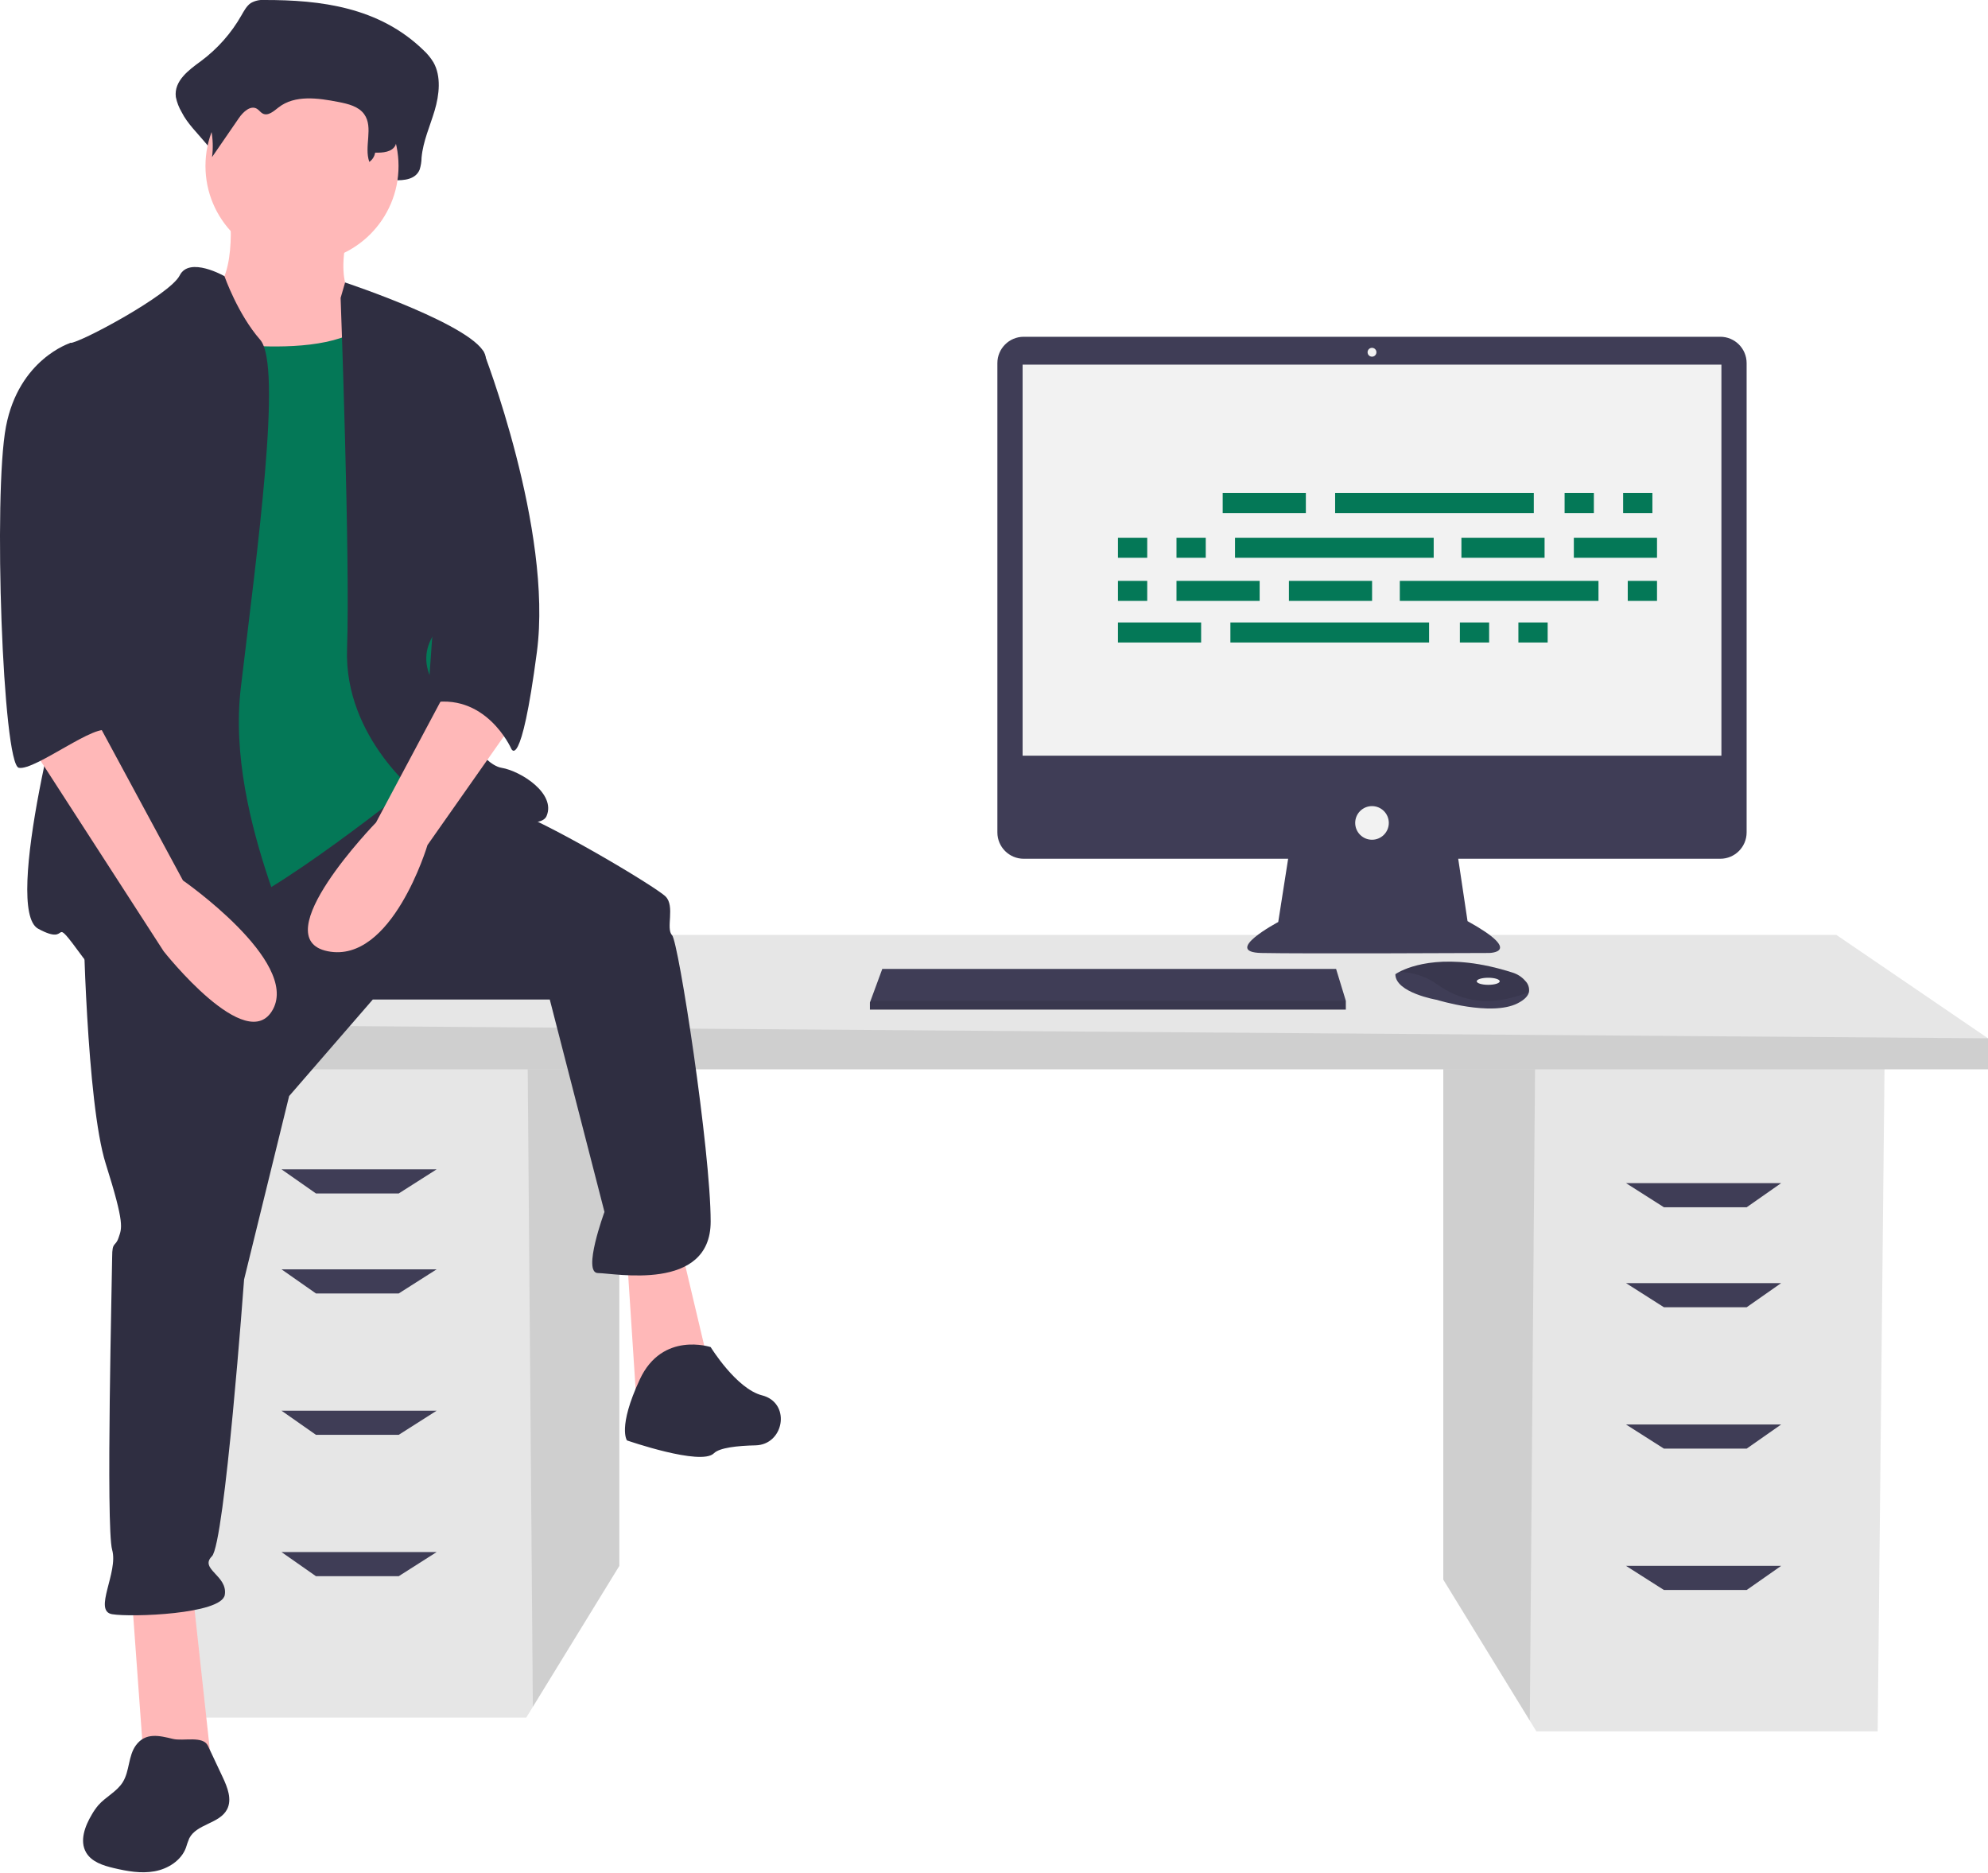
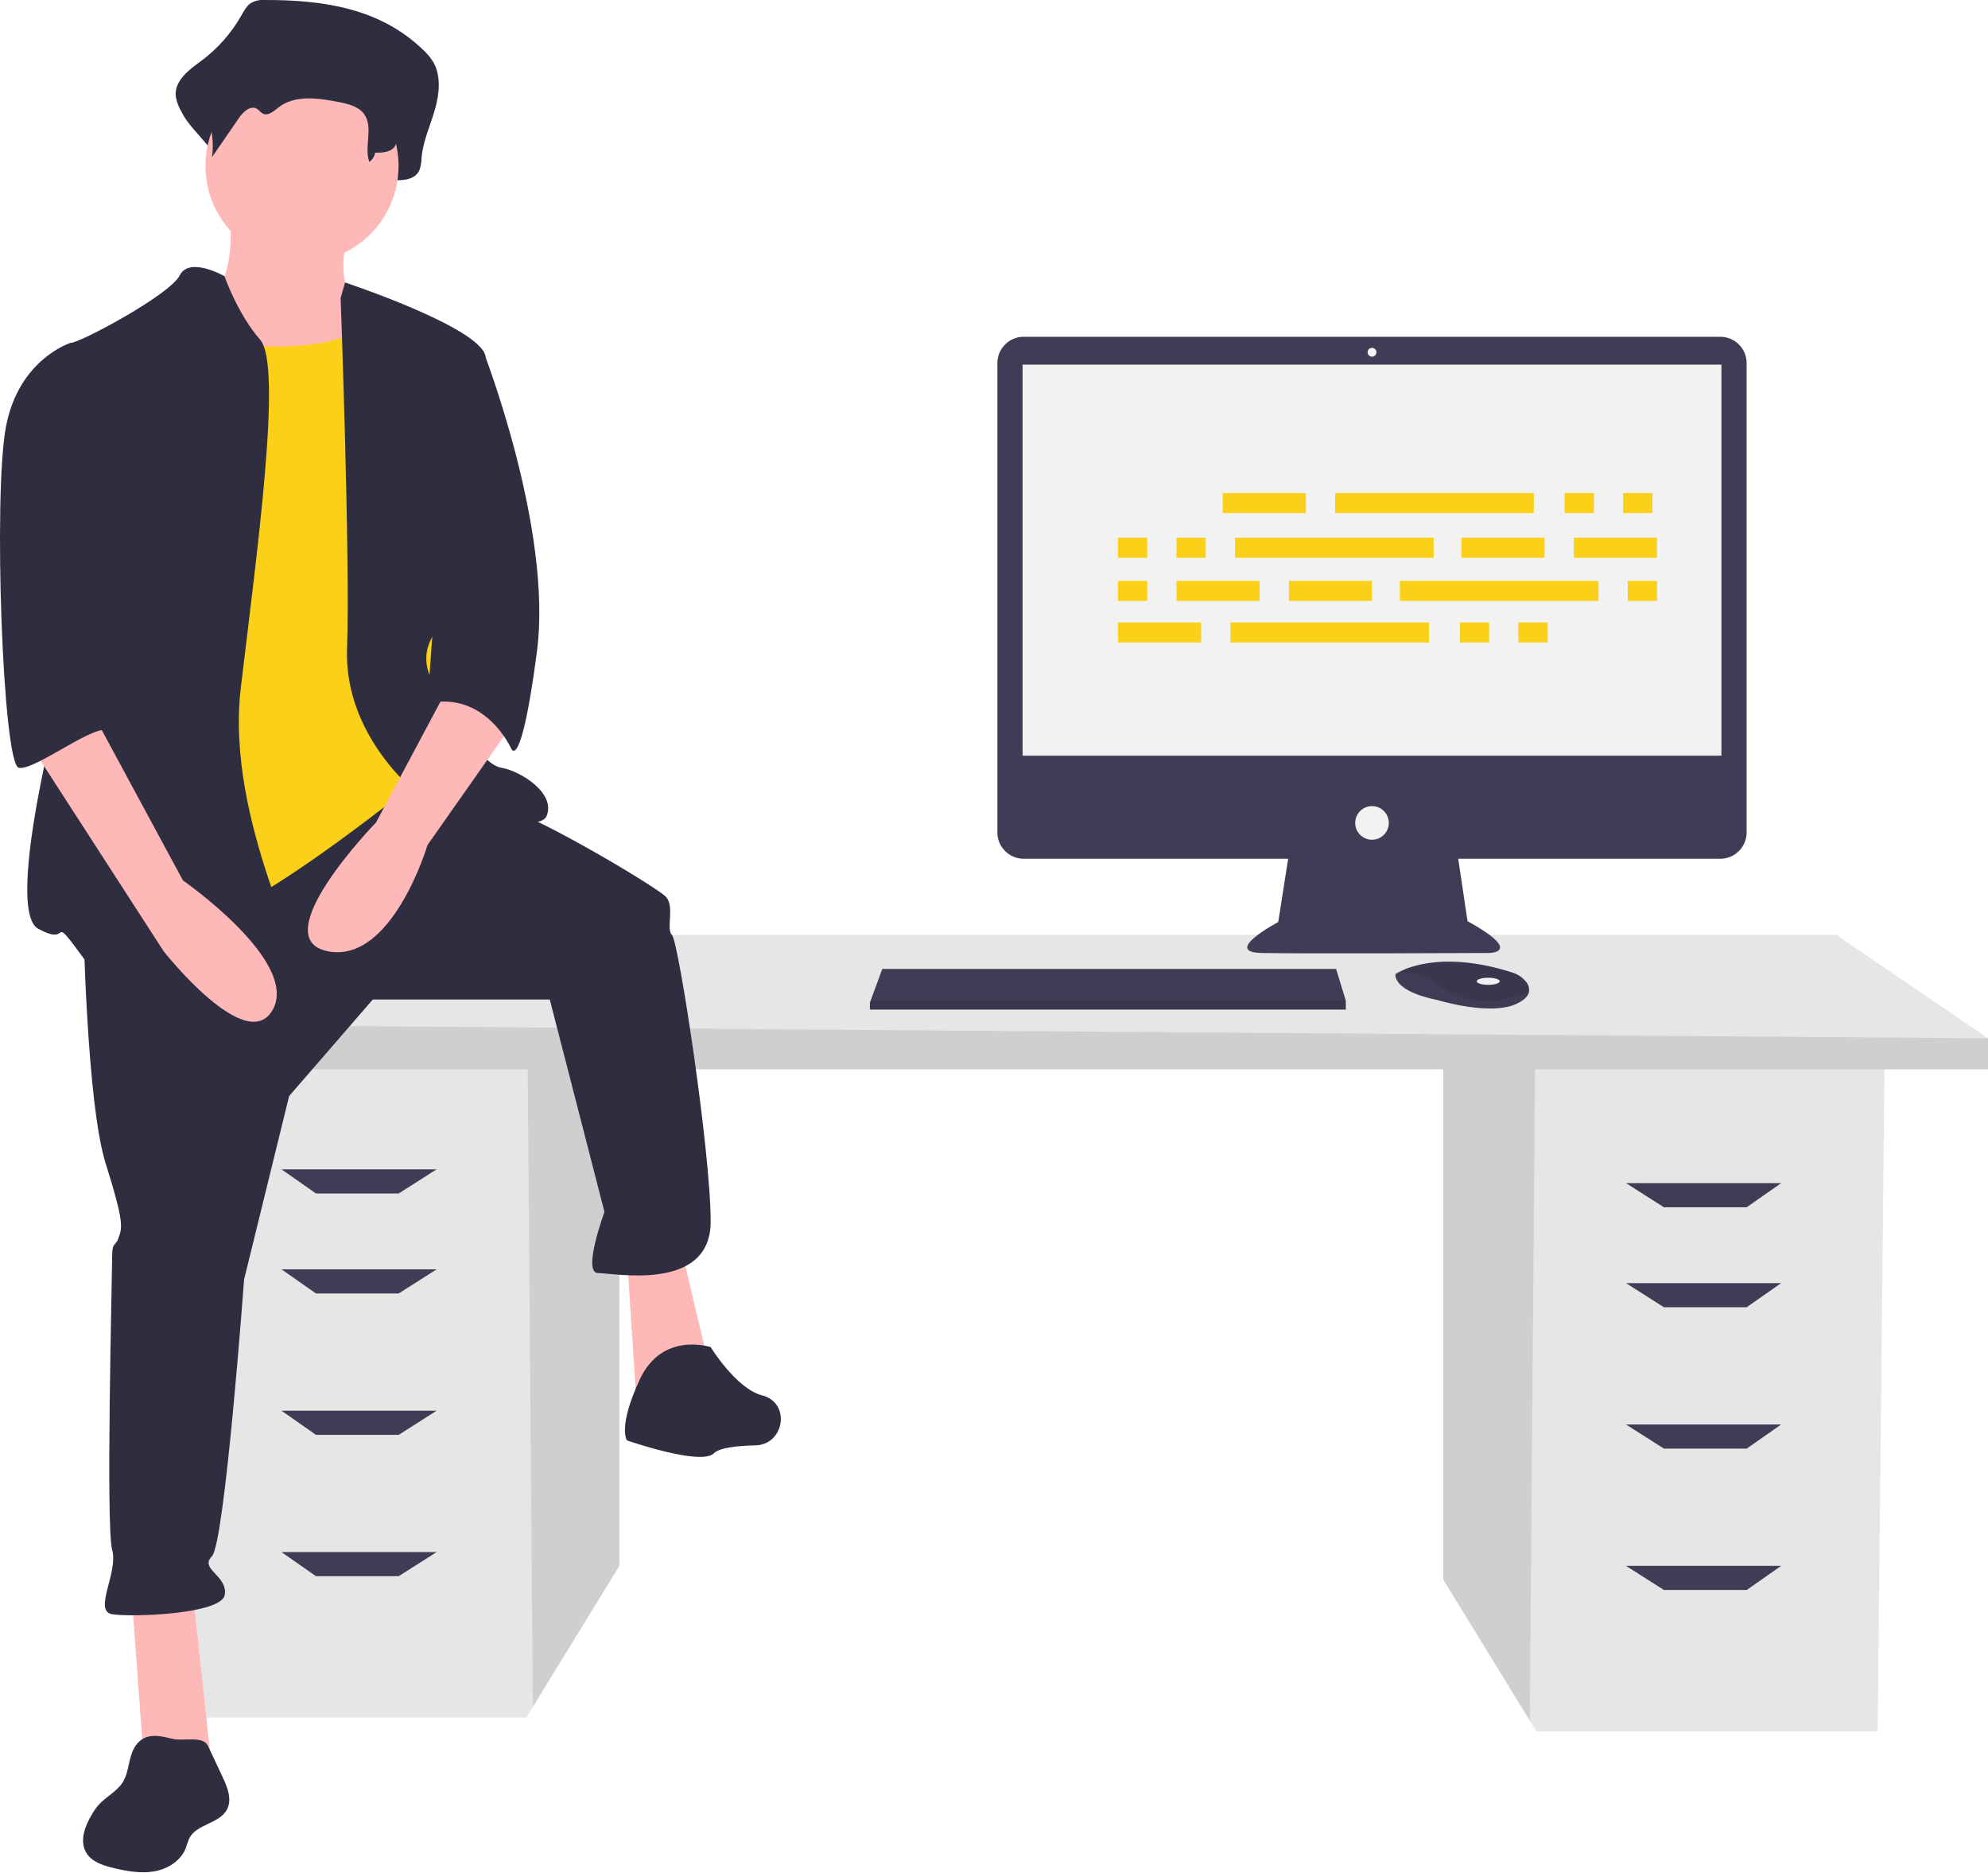
<svg xmlns="http://www.w3.org/2000/svg" id="b52d7e2d-d80f-4111-b6ed-d15502ee1edd" data-name="Layer 1" width="711.188" height="669.683" viewBox="0 0 711.188 669.683">
  <polygon points="516.326 380.018 516.326 565.013 547.27 615.443 549.625 619.279 671.722 619.279 674.189 380.018 516.326 380.018" fill="#e6e6e6" />
  <polygon points="516.326 380.018 516.326 565.013 547.27 615.443 549.169 380.018 516.326 380.018" opacity="0.1" />
  <polygon points="221.566 375.084 221.566 560.08 190.622 610.51 188.267 614.345 66.17 614.345 63.703 375.084 221.566 375.084" fill="#e6e6e6" />
  <polygon points="221.566 375.084 221.566 560.08 190.622 610.51 188.723 375.084 221.566 375.084" opacity="0.1" />
  <polygon points="711.188 371.385 711.188 382.484 47.67 382.484 47.67 366.451 109.335 334.385 656.923 334.385 711.188 371.385" fill="#e6e6e6" />
  <polygon points="711.188 371.385 711.188 382.484 47.67 382.484 47.67 366.451 711.188 371.385" opacity="0.1" />
  <polygon points="142.635 426.883 113.035 426.883 100.702 418.25 156.201 418.25 142.635 426.883" fill="#3f3d56" />
  <polygon points="142.635 462.649 113.035 462.649 100.702 454.016 156.201 454.016 142.635 462.649" fill="#3f3d56" />
  <polygon points="142.635 513.215 113.035 513.215 100.702 504.581 156.201 504.581 142.635 513.215" fill="#3f3d56" />
  <polygon points="142.635 563.78 113.035 563.78 100.702 555.147 156.201 555.147 142.635 563.78" fill="#3f3d56" />
  <polygon points="595.257 431.816 624.857 431.816 637.19 423.183 581.691 423.183 595.257 431.816" fill="#3f3d56" />
  <polygon points="595.257 467.582 624.857 467.582 637.19 458.949 581.691 458.949 595.257 467.582" fill="#3f3d56" />
  <polygon points="595.257 518.148 624.857 518.148 637.19 509.515 581.691 509.515 595.257 518.148" fill="#3f3d56" />
  <polygon points="595.257 568.713 624.857 568.713 637.19 560.08 581.691 560.08 595.257 568.713" fill="#3f3d56" />
  <path d="M859.82,235.615H610.634a9.423,9.423,0,0,0-9.424,9.424V412.897a9.423,9.423,0,0,0,9.424,9.424h94.593l-3.544,22.626s-20.253,10.759-6.013,11.076,81.328,0,81.328,0,12.974,0-7.595-11.392l-3.334-22.31h93.75a9.423,9.423,0,0,0,9.424-9.424V245.039A9.423,9.423,0,0,0,859.82,235.615Z" transform="translate(-244.406 -115.1587)" fill="#3f3d56" />
  <rect x="365.823" y="130.424" width="249.996" height="139.871" fill="#f2f2f2" />
  <circle cx="490.821" cy="125.994" r="1.582" fill="#f2f2f2" />
  <circle cx="490.821" cy="294.346" r="6.013" fill="#f2f2f2" />
  <polygon points="481.452 357.952 481.452 361.117 311.202 361.117 311.202 358.585 311.436 357.952 315.632 346.56 477.971 346.56 481.452 357.952" fill="#3f3d56" />
  <path d="M791.376,470.013c-.31,1.326-1.481,2.725-4.127,4.047-9.493,4.747-28.797-1.266-28.797-1.266s-14.873-2.532-14.873-9.177a11.866,11.866,0,0,1,1.304-.775c3.991-2.112,17.225-7.322,40.691.221a9.786,9.786,0,0,1,4.46,2.923A4.667,4.667,0,0,1,791.376,470.013Z" transform="translate(-244.406 -115.1587)" fill="#3f3d56" />
  <path d="M791.376,470.013c-11.62,4.452-21.977,4.785-32.607-2.598a23.343,23.343,0,0,0-13.886-4.573c3.991-2.112,17.225-7.322,40.691.221a9.786,9.786,0,0,1,4.46,2.923A4.667,4.667,0,0,1,791.376,470.013Z" transform="translate(-244.406 -115.1587)" opacity="0.1" />
  <ellipse cx="532.4" cy="350.99" rx="4.114" ry="1.266" fill="#f2f2f2" />
  <polygon points="481.452 357.952 481.452 361.117 311.202 361.117 311.202 358.585 311.436 357.952 481.452 357.952" opacity="0.1" />
  <path d="M339.068,115.159a8.554,8.554,0,0,0-4.961,1.108c-1.476,1.011-2.406,2.782-3.356,4.429a52.986,52.986,0,0,1-14.434,16.305c-4.289,3.142-9.742,7.06-9.008,12.853a17.372,17.372,0,0,0,2.091,5.426c3.957,7.987,14.754,14.159,13.692,23.273,3.931-6.581-1.327-9.835,2.604-16.416,1.872-3.134,5.124-6.672,7.951-4.704.946.659,1.568,1.841,2.553,2.419,2.351,1.38,4.853-1.258,6.934-3.126,7.177-6.443,17.383-4.755,26.314-2.747,4.216.948,8.847,2.191,11.34,6.221,3.277,5.298-3.113,11.02-4.728,17.01a3.264,3.264,0,0,0,3.503,4.062c2.68-.264,5.854-.481,6.013-1.657,3.372.12,7.503-.262,8.947-3.772a14.762,14.762,0,0,0,.693-4.293c.53-5.897,3.033-11.277,4.691-16.89s2.379-12.191-.419-17.167a19.864,19.864,0,0,0-3.666-4.456C379.94,117.67,359.063,115.136,339.068,115.159Z" transform="translate(-244.406 -115.1587)" fill="#2f2e41" />
  <path d="M326.544,190.064s3.453,28.778-9.209,31.081,11.511,41.441,11.511,41.441l57.557,6.907-13.814-46.045s-9.209-3.453-3.453-26.476S326.544,190.064,326.544,190.064Z" transform="translate(-244.406 -115.1587)" fill="#ffb8b8" />
  <polygon points="47.028 569.318 51.633 632.631 75.806 632.631 68.9 569.318 47.028 569.318" fill="#ffb8b8" />
  <polygon points="224.303 449.6 227.756 502.552 254.233 491.041 243.872 447.298 224.303 449.6" fill="#ffb8b8" />
  <path d="M274.167,442.738s1.151,66.766,8.058,88.637,5.756,23.023,4.605,26.476-2.302,1.151-2.302,6.907-2.302,96.695,0,104.753-6.907,21.872,0,23.023,39.139,0,40.29-6.907-9.209-9.209-4.605-13.814,11.511-98.998,11.511-98.998l16.116-65.615,29.93-34.534H441.082l19.569,75.975s-8.058,21.872-2.302,21.872,40.29,6.907,40.29-18.418S487.127,451.947,484.825,449.645s1.151-10.36-2.302-13.814-43.743-27.627-58.708-32.232S387.857,393.515,387.857,393.515Z" transform="translate(-244.406 -115.1587)" fill="#2f2e41" />
  <path d="M498.639,596.991s-17.267-5.756-25.325,11.511-4.605,21.872-4.605,21.872,26.476,9.209,31.081,4.605c2.003-2.003,8.365-2.699,14.913-2.846,9.973-.224,12.626-14.333,3.207-17.619q-.421-.147-.853-.255C507.848,611.955,498.639,596.991,498.639,596.991Z" transform="translate(-244.406 -115.1587)" fill="#2f2e41" />
  <circle cx="108.038" cy="59.365" r="34.534" fill="#ffb8b8" />
-   <path d="M307.55,235.534s56.406,11.511,70.219-6.907,19.569,51.801,19.569,51.801l6.907,73.673-10.36,40.29s-54.103,43.743-71.37,47.197-43.743,5.756-43.743,5.756,8.058-127.776,8.058-130.078S307.55,235.534,307.55,235.534Z" transform="translate(-244.406 -115.1587)" fill="#047857" />
+   <path d="M307.55,235.534s56.406,11.511,70.219-6.907,19.569,51.801,19.569,51.801l6.907,73.673-10.36,40.29s-54.103,43.743-71.37,47.197-43.743,5.756-43.743,5.756,8.058-127.776,8.058-130.078S307.55,235.534,307.55,235.534Z" transform="translate(-244.406 -115.1587)" fill="#fad118" />
  <path d="M324.704,213.945s-12.55-7.189-16.003-.282S273.016,237.836,269.562,237.836s6.907,95.544,2.302,107.056S245.389,440.436,258.051,447.343s3.453-6.907,16.116,10.36,74.824,17.267,78.277,10.36-27.627-58.708-21.872-107.056,14.965-115.114,6.907-124.323S324.704,213.945,324.704,213.945Z" transform="translate(-244.406 -115.1587)" fill="#2f2e41" />
  <path d="M366.258,221.72l1.603-5.518s47.895,15.878,50.198,26.238,1.151,82.882-6.907,88.637-19.569,14.965-11.511,28.778,17.267,28.778,24.174,29.93,19.569,9.209,16.116,17.267-44.894-6.907-44.894-6.907-27.627-20.72-26.476-52.952S366.258,221.72,366.258,221.72Z" transform="translate(-244.406 -115.1587)" fill="#2f2e41" />
  <path d="M406.548,357.554l-27.627,51.801s-40.29,41.441-17.267,46.045,35.685-37.987,35.685-37.987l29.93-42.592Z" transform="translate(-244.406 -115.1587)" fill="#ffb8b8" />
  <path d="M340.75,124.195a7.838,7.838,0,0,0-4.039.783,9.413,9.413,0,0,0-2.732,3.131,39.773,39.773,0,0,1-11.75,11.524c-3.491,2.221-7.93,4.99-7.333,9.084a11.359,11.359,0,0,0,1.702,3.835,30.163,30.163,0,0,1,3.665,18.801l9.6-13.954c1.524-2.215,4.171-4.715,6.472-3.324.77.466,1.276,1.301,2.078,1.71,1.914.975,3.95-.889,5.644-2.21,5.842-4.554,14.15-3.361,21.421-1.942,3.432.67,7.202,1.549,9.231,4.397,3.372,4.733-.149,11.572,1.819,17.04a5.023,5.023,0,0,0,2.079-3.317c2.745.085,6.107-.185,7.283-2.666a9.188,9.188,0,0,0,.564-3.034c.432-4.168,2.469-7.971,3.819-11.938s1.937-8.616-.341-12.133a14.681,14.681,0,0,0-2.984-3.149C374.022,125.97,357.027,124.178,340.75,124.195Z" transform="translate(-244.406 -115.1587)" fill="#2f2e41" />
  <path d="M406.548,237.836l10.725,2.847s24.96,63.919,19.204,107.662-9.209,34.534-9.209,34.534-9.209-20.72-29.93-16.116Z" transform="translate(-244.406 -115.1587)" fill="#2f2e41" />
  <path d="M293.029,739.422c-2.776,3.772-2.219,9.165-4.678,13.151-2.131,3.455-6.148,5.267-8.814,8.329a22.326,22.326,0,0,0-2.266,3.26c-2.473,4.143-4.483,9.452-2.048,13.616,1.959,3.35,6.078,4.66,9.855,5.552,4.774,1.128,9.734,2.031,14.564,1.169s9.549-3.819,11.271-8.412a32.5,32.5,0,0,1,1.205-3.401c2.617-5.153,10.827-5.209,13.506-10.33,1.875-3.584.151-7.916-1.571-11.576l-5.261-11.177c-1.746-3.709-8.824-1.576-12.513-2.465C301.465,735.978,296.491,734.701,293.029,739.422Z" transform="translate(-244.406 -115.1587)" fill="#2f2e41" />
  <path d="M254.598,380.577l48.348,74.824s29.93,37.987,39.139,20.72-32.232-46.045-32.232-46.045L278.772,372.519Z" transform="translate(-244.406 -115.1587)" fill="#ffb8b8" />
  <path d="M278.772,240.138,269.562,237.836s-18.418,5.756-23.023,29.93-1.151,120.869,4.605,122.02,28.427-16.837,32.056-13.023-7.882-15.756-4.429-26.116S278.772,240.138,278.772,240.138Z" transform="translate(-244.406 -115.1587)" fill="#2f2e41" />
  <g id="f3c2397c-d780-4cc6-97d8-1503d8277a2c" data-name="Group 13">
-     <rect id="ad41612f-86f7-46b2-a964-3a5da7bcf3cf" data-name="Rectangle 55" x="437.407" y="176.363" width="29.752" height="7.163" fill="#047857" />
-     <rect id="b9a0b375-cc2a-4c59-8850-661af54e4f62" data-name="Rectangle 56" x="559.722" y="176.363" width="10.468" height="7.163" fill="#047857" />
-     <rect id="e174c2ab-9bc5-41ec-b37c-b06fbf8a9878" data-name="Rectangle 57" x="580.659" y="176.363" width="10.468" height="7.163" fill="#047857" />
-     <rect id="ba2479ac-4c7d-43b4-a028-73b1e20e4002" data-name="Rectangle 58" x="477.628" y="176.363" width="71.075" height="7.163" fill="#047857" />
-     <rect id="ac60ef86-00f2-480b-8171-28b6fdfc1958" data-name="Rectangle 59" x="399.941" y="222.644" width="29.752" height="7.163" fill="#047857" />
-     <rect id="b3d8298d-cd65-487a-8b19-4cee946356e7" data-name="Rectangle 60" x="522.256" y="222.644" width="10.468" height="7.163" fill="#047857" />
-     <rect id="ed27f15f-f0c4-4569-8330-a6688f8e356c" data-name="Rectangle 61" x="543.193" y="222.644" width="10.468" height="7.163" fill="#047857" />
-     <rect id="f685c005-adaf-4d60-acda-005b037d82a6" data-name="Rectangle 62" x="440.162" y="222.644" width="71.075" height="7.163" fill="#047857" />
-     <rect id="eca7c7fc-83f8-48ca-a588-6606db47af3f" data-name="Rectangle 63" x="522.807" y="192.341" width="29.752" height="7.163" fill="#047857" />
-     <rect id="a71b5b2f-f8b9-481d-a301-5e3357e5fe42" data-name="Rectangle 64" x="563.028" y="192.341" width="29.752" height="7.163" fill="#047857" />
-     <rect id="abb3a25a-f854-41fc-8391-e6ad9fbe2417" data-name="Rectangle 66" x="399.941" y="192.341" width="10.468" height="7.163" fill="#047857" />
-     <rect id="add2b425-b775-4eb5-9c25-8c4c14f957c9" data-name="Rectangle 67" x="420.878" y="192.341" width="10.468" height="7.163" fill="#047857" />
-     <rect id="b7159612-3b84-4b0b-a885-612eaab04c06" data-name="Rectangle 68" x="441.815" y="192.341" width="71.075" height="7.163" fill="#047857" />
-     <rect id="edfc7301-4de5-47dc-80e2-1ae2da982d6d" data-name="Rectangle 69" x="461.099" y="207.768" width="29.752" height="7.163" fill="#047857" />
-     <rect id="e1009f91-6275-4375-80fa-0d778e331fdc" data-name="Rectangle 70" x="420.878" y="207.768" width="29.752" height="7.163" fill="#047857" />
-     <rect id="a060fb9f-1f1a-4862-9a69-16dd49199e18" data-name="Rectangle 71" x="399.941" y="207.768" width="10.468" height="7.163" fill="#047857" />
-     <rect id="b6754d5f-104f-449c-b9a9-cf9ac82bf5fe" data-name="Rectangle 73" x="582.312" y="207.768" width="10.468" height="7.163" fill="#047857" />
-     <rect id="e6ed1ccd-2cfd-450f-a339-07df3a1ee6bb" data-name="Rectangle 74" x="500.768" y="207.768" width="71.075" height="7.163" fill="#047857" />
+     <rect id="ad41612f-86f7-46b2-a964-3a5da7bcf3cf" data-name="Rectangle 55" x="437.407" y="176.363" width="29.752" height="7.163" fill="#fad118" />
+     <rect id="b9a0b375-cc2a-4c59-8850-661af54e4f62" data-name="Rectangle 56" x="559.722" y="176.363" width="10.468" height="7.163" fill="#fad118" />
+     <rect id="e174c2ab-9bc5-41ec-b37c-b06fbf8a9878" data-name="Rectangle 57" x="580.659" y="176.363" width="10.468" height="7.163" fill="#fad118" />
+     <rect id="ba2479ac-4c7d-43b4-a028-73b1e20e4002" data-name="Rectangle 58" x="477.628" y="176.363" width="71.075" height="7.163" fill="#fad118" />
+     <rect id="ac60ef86-00f2-480b-8171-28b6fdfc1958" data-name="Rectangle 59" x="399.941" y="222.644" width="29.752" height="7.163" fill="#fad118" />
+     <rect id="b3d8298d-cd65-487a-8b19-4cee946356e7" data-name="Rectangle 60" x="522.256" y="222.644" width="10.468" height="7.163" fill="#fad118" />
+     <rect id="ed27f15f-f0c4-4569-8330-a6688f8e356c" data-name="Rectangle 61" x="543.193" y="222.644" width="10.468" height="7.163" fill="#fad118" />
+     <rect id="f685c005-adaf-4d60-acda-005b037d82a6" data-name="Rectangle 62" x="440.162" y="222.644" width="71.075" height="7.163" fill="#fad118" />
+     <rect id="eca7c7fc-83f8-48ca-a588-6606db47af3f" data-name="Rectangle 63" x="522.807" y="192.341" width="29.752" height="7.163" fill="#fad118" />
+     <rect id="a71b5b2f-f8b9-481d-a301-5e3357e5fe42" data-name="Rectangle 64" x="563.028" y="192.341" width="29.752" height="7.163" fill="#fad118" />
+     <rect id="abb3a25a-f854-41fc-8391-e6ad9fbe2417" data-name="Rectangle 66" x="399.941" y="192.341" width="10.468" height="7.163" fill="#fad118" />
+     <rect id="add2b425-b775-4eb5-9c25-8c4c14f957c9" data-name="Rectangle 67" x="420.878" y="192.341" width="10.468" height="7.163" fill="#fad118" />
+     <rect id="b7159612-3b84-4b0b-a885-612eaab04c06" data-name="Rectangle 68" x="441.815" y="192.341" width="71.075" height="7.163" fill="#fad118" />
+     <rect id="edfc7301-4de5-47dc-80e2-1ae2da982d6d" data-name="Rectangle 69" x="461.099" y="207.768" width="29.752" height="7.163" fill="#fad118" />
+     <rect id="e1009f91-6275-4375-80fa-0d778e331fdc" data-name="Rectangle 70" x="420.878" y="207.768" width="29.752" height="7.163" fill="#fad118" />
+     <rect id="a060fb9f-1f1a-4862-9a69-16dd49199e18" data-name="Rectangle 71" x="399.941" y="207.768" width="10.468" height="7.163" fill="#fad118" />
+     <rect id="b6754d5f-104f-449c-b9a9-cf9ac82bf5fe" data-name="Rectangle 73" x="582.312" y="207.768" width="10.468" height="7.163" fill="#fad118" />
+     <rect id="e6ed1ccd-2cfd-450f-a339-07df3a1ee6bb" data-name="Rectangle 74" x="500.768" y="207.768" width="71.075" height="7.163" fill="#fad118" />
  </g>
</svg>
